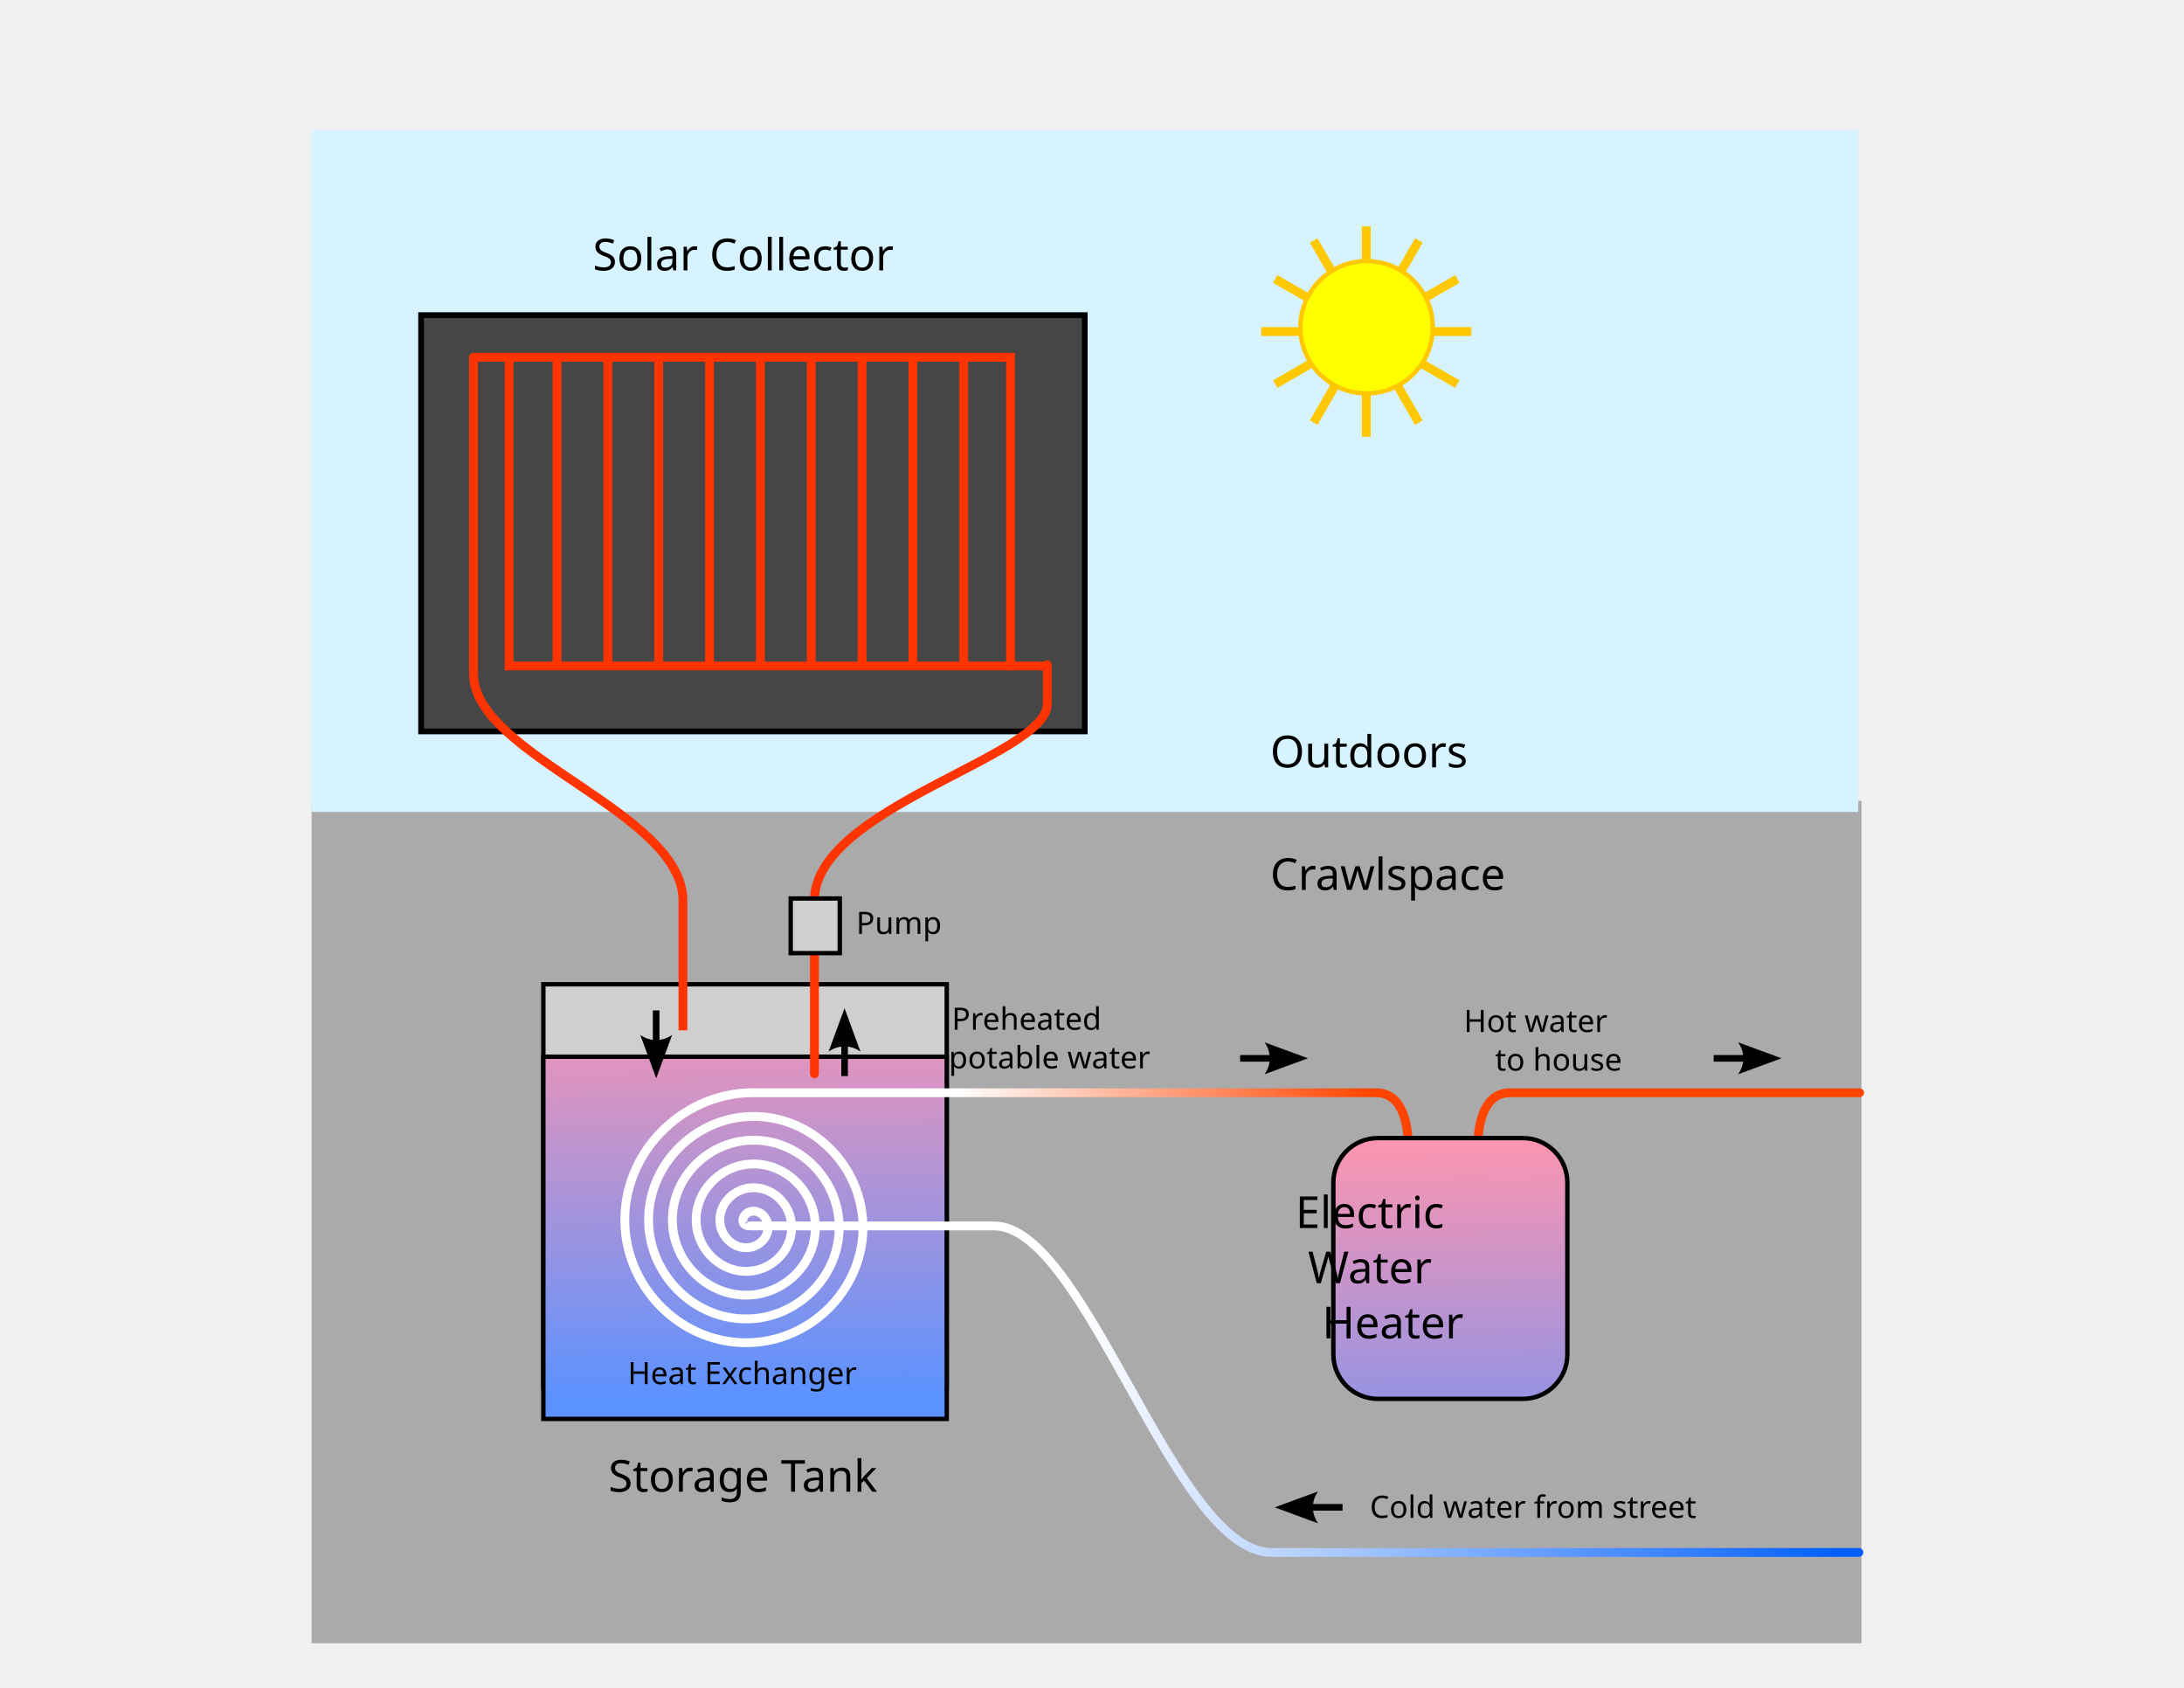
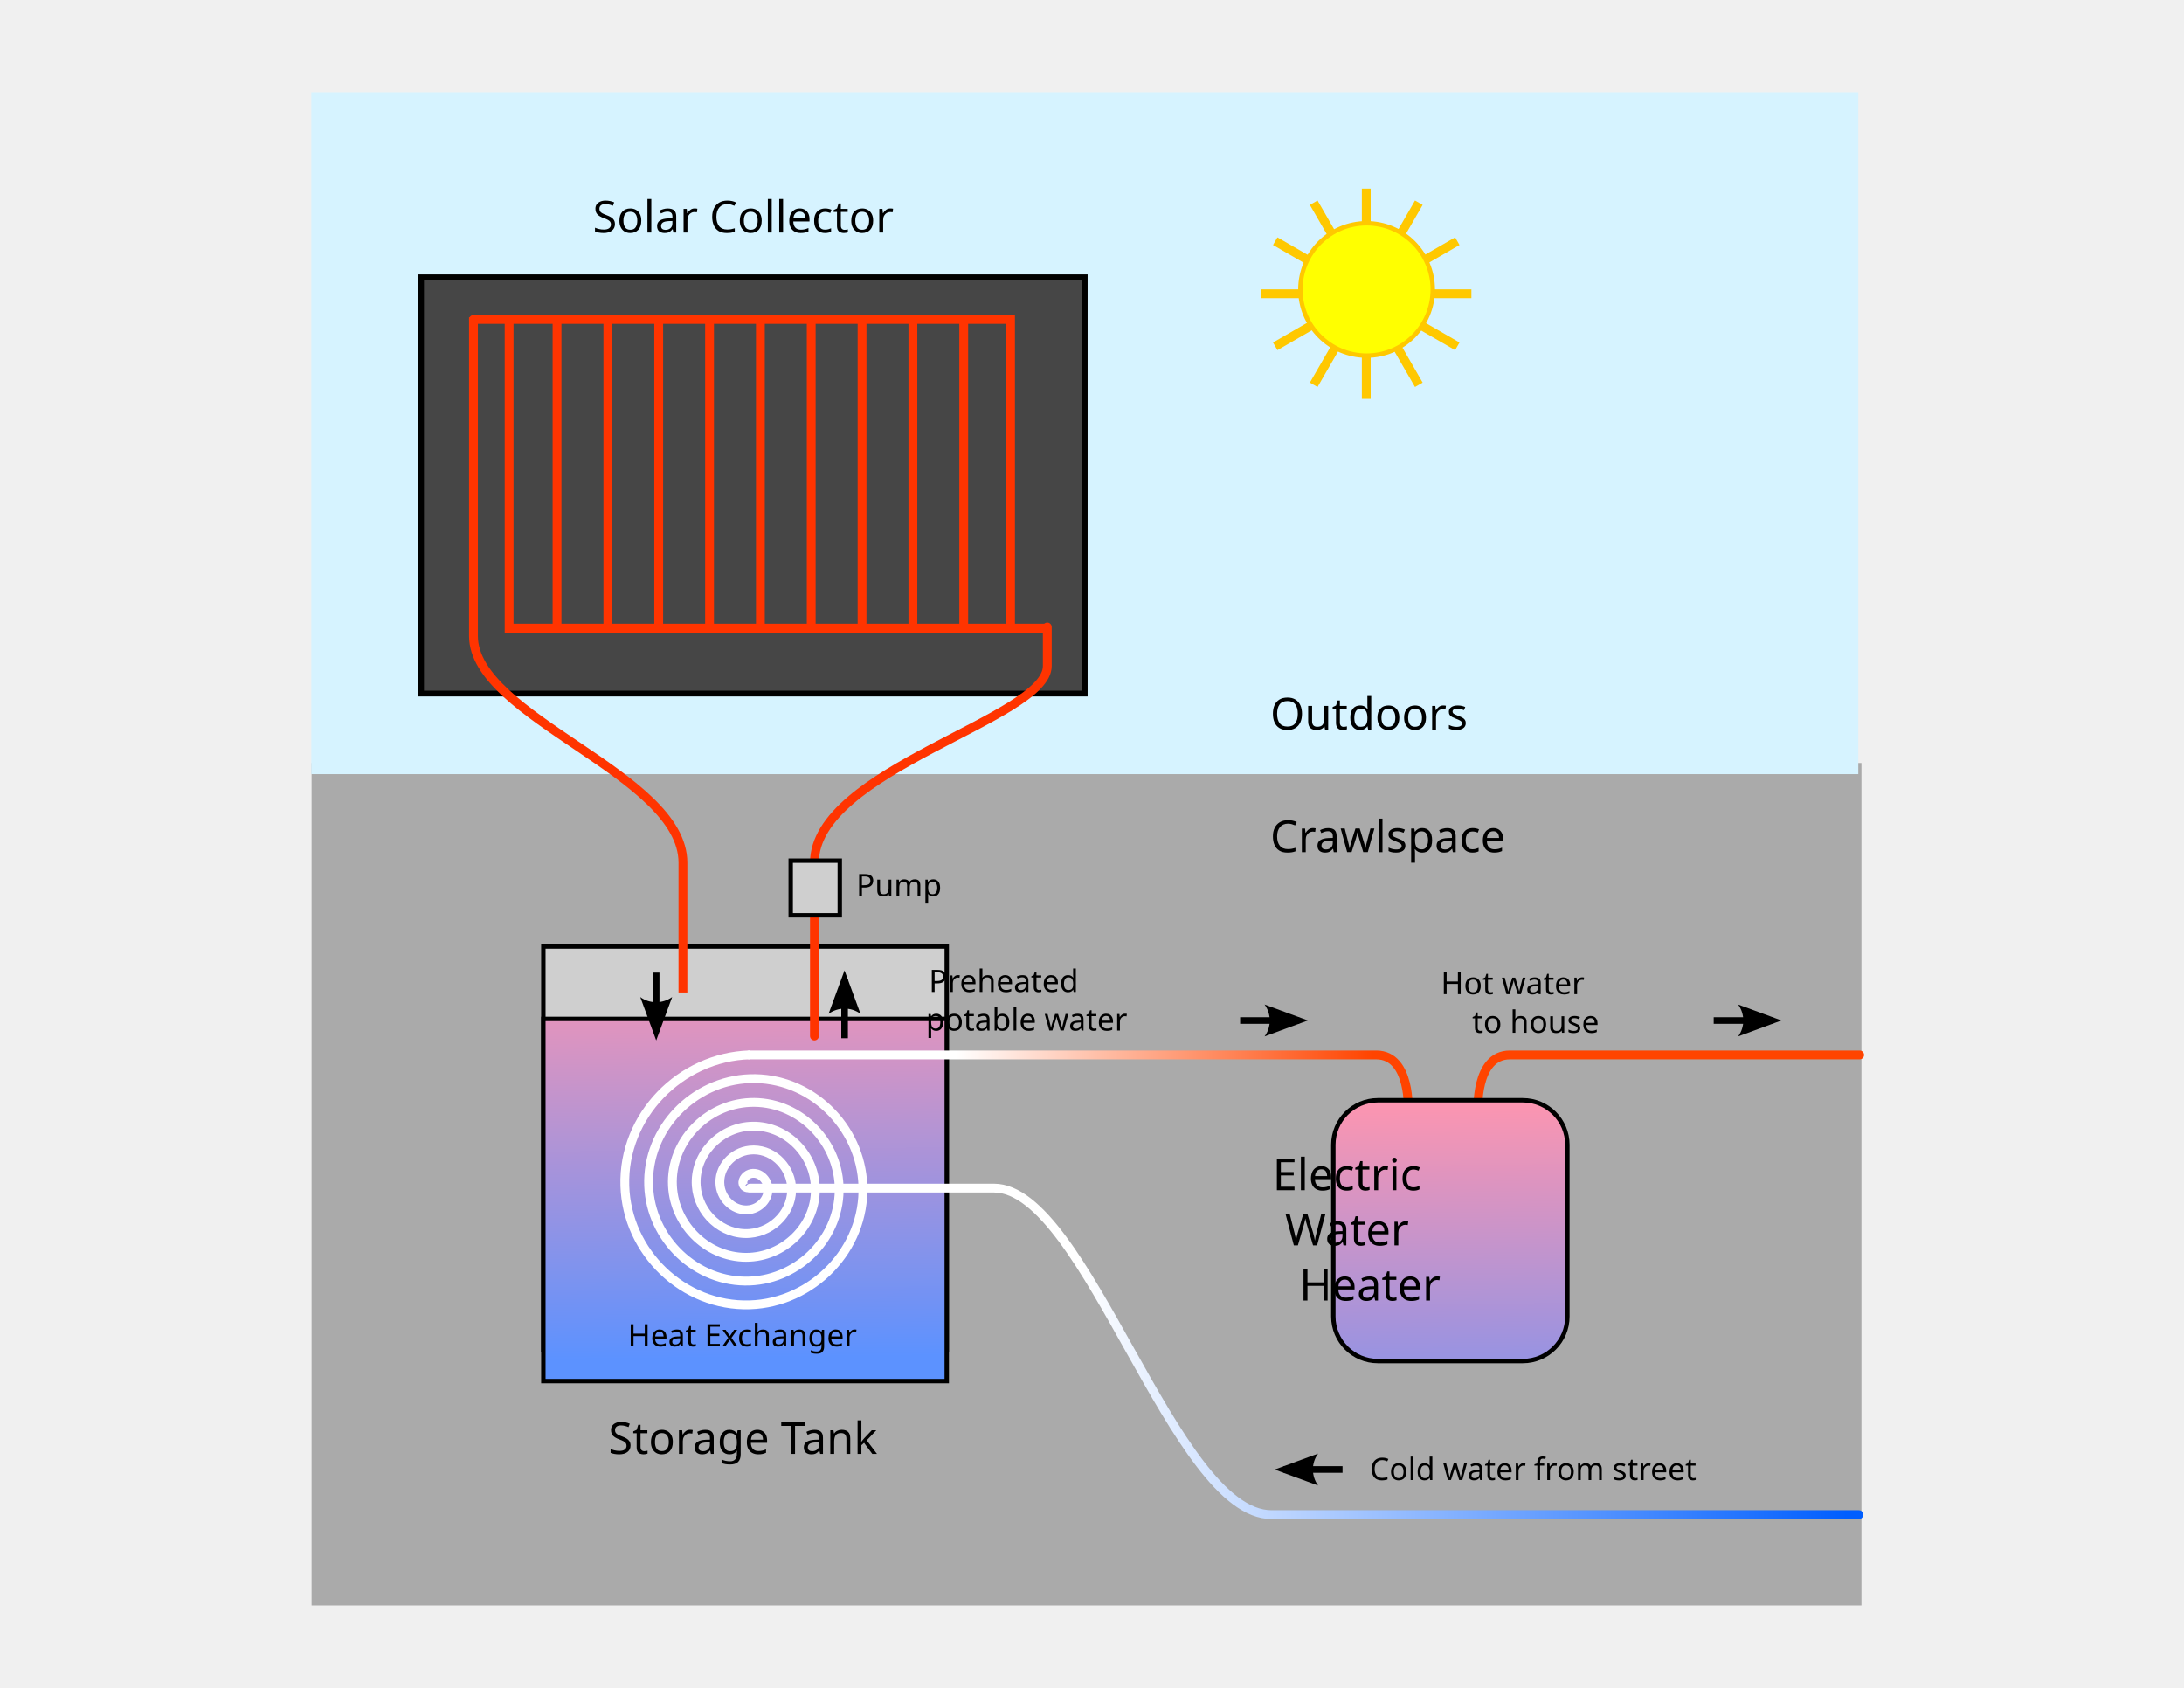
<svg xmlns="http://www.w3.org/2000/svg" xmlns:xlink="http://www.w3.org/1999/xlink" width="990" height="765" id="svg2" version="1.1">
  <defs id="defs4">
    <marker orient="auto" refY="0.0" refX="0.0" id="Arrow2Mend" style="overflow:visible;">
      <path id="path4212" style="font-size:12.0;fill-rule:evenodd;stroke-width:0.625;stroke-linejoin:round;" d="M 8.719,4.034 L -2.207,0.016 L 8.719,-4.002 C 6.973,-1.63 6.983,1.616 8.719,4.034 z " transform="scale(0.6) rotate(180) translate(0,0)" />
    </marker>
    <marker orient="auto" refY="0.0" refX="0.0" id="Arrow2Lend" style="overflow:visible;">
      <path id="path4206" style="font-size:12.0;fill-rule:evenodd;stroke-width:0.625;stroke-linejoin:round;" d="M 8.719,4.034 L -2.207,0.016 L 8.719,-4.002 C 6.973,-1.63 6.983,1.616 8.719,4.034 z " transform="scale(1.1) rotate(180) translate(1,0)" />
    </marker>
    <marker orient="auto" refY="0.0" refX="0.0" id="Arrow1Lend" style="overflow:visible;">
      <path id="path4188" d="M 0.0,0.0 L 5.0,-5.0 L -12.5,0.0 L 5.0,5.0 L 0.0,0.0 z " style="fill-rule:evenodd;stroke:#000000;stroke-width:1.0pt;marker-start:none;" transform="scale(0.8) rotate(180) translate(12.5,0)" />
    </marker>
    <linearGradient id="linearGradient4150">
      <stop style="stop-color:#ff4400;stop-opacity:1;" offset="0" id="stop4152" />
      <stop style="stop-color:#ffffff;stop-opacity:1;" offset="1" id="stop4154" />
    </linearGradient>
    <linearGradient id="linearGradient4142">
      <stop style="stop-color:#005eff;stop-opacity:1;" offset="0" id="stop4144" />
      <stop style="stop-color:#ffffff;stop-opacity:1;" offset="1" id="stop4146" />
    </linearGradient>
    <linearGradient id="linearGradient4100">
      <stop style="stop-color:#5c92ff;stop-opacity:1;" offset="0" id="stop4102" />
      <stop style="stop-color:#ff95af;stop-opacity:1;" offset="1" id="stop4104" />
    </linearGradient>
    <linearGradient id="linearGradient3889">
      <stop style="stop-color:#0000ff;stop-opacity:1;" offset="0" id="stop3891" />
      <stop style="stop-color:#ff0049;stop-opacity:1;" offset="1" id="stop3893" />
    </linearGradient>
    <linearGradient id="linearGradient3826">
      <stop style="stop-color:#4300ff;stop-opacity:1;" offset="0" id="stop3828" />
      <stop style="stop-opacity:0" offset="1" id="stop3830" />
    </linearGradient>
    <linearGradient xlink:href="#linearGradient3826" id="linearGradient3832" x1="237.911" y1="626.33" x2="239.891" y2="477.838" gradientUnits="userSpaceOnUse" />
    <linearGradient xlink:href="#linearGradient4100" id="linearGradient4106" x1="432.176" y1="922.896" x2="430.154" y2="733.997" gradientUnits="userSpaceOnUse" gradientTransform="translate(-91.92388,-3.030458)" />
    <linearGradient xlink:href="#linearGradient4100" id="linearGradient4113" gradientUnits="userSpaceOnUse" x1="432.176" y1="922.896" x2="430.154" y2="733.997" gradientTransform="translate(266.1752,66.67007)" />
    <linearGradient xlink:href="#linearGradient4142" id="linearGradient4148" x1="853.3" y1="925.998" x2="505.487" y2="925.998" gradientUnits="userSpaceOnUse" gradientTransform="translate(-16.16244,5.050762)" />
    <linearGradient xlink:href="#linearGradient4150" id="linearGradient4156" x1="638.561" y1="791.9" x2="449.495" y2="791.9" gradientUnits="userSpaceOnUse" gradientTransform="translate(-16.16244,5.050762)" />
+     <linearGradient xlink:href="#linearGradient4100" id="linearGradient5085" gradientUnits="userSpaceOnUse" gradientTransform="translate(-91.92388,-3.030458)" x1="432.176" y1="922.896" x2="430.154" y2="733.997" />
+     <linearGradient xlink:href="#linearGradient4150" id="linearGradient5087" gradientUnits="userSpaceOnUse" gradientTransform="translate(-16.16244,5.050762)" x1="638.561" y1="791.9" x2="449.495" y2="791.9" />
+     <linearGradient xlink:href="#linearGradient4142" id="linearGradient5089" gradientUnits="userSpaceOnUse" gradientTransform="translate(-16.16244,5.050762)" x1="853.3" y1="925.998" x2="505.487" y2="925.998" />
+     <linearGradient xlink:href="#linearGradient4100" id="linearGradient5091" gradientUnits="userSpaceOnUse" gradientTransform="translate(266.1752,66.67007)" x1="432.176" y1="922.896" x2="430.154" y2="733.997" />
  </defs>
  <g id="layer1" transform="translate(0,-287.3622)">
-     <rect y="650.321" x="141.239" height="381.838" width="702.543" id="rect4082" style="fill:#aaaaaa;fill-opacity:1;stroke:none" />
-     <rect style="fill:#d6f3ff;fill-opacity:1;stroke:none" id="rect4080" width="701.237" height="309.094" x="141.117" y="346.278" />
-     <rect y="430.184" x="190.886" height="188.68" width="300.823" id="rect4024" style="fill:#464646;fill-opacity:1;stroke:#000000;stroke-width:2.606;stroke-linecap:round;stroke-miterlimit:4;stroke-opacity:1;stroke-dasharray:none" />
-     <path style="fill:none;stroke:#ff3400;stroke-width:4;stroke-linecap:round;stroke-linejoin:miter;stroke-miterlimit:4;stroke-opacity:1;stroke-dasharray:none" d="m 214.62,449.301 243.447,0 0,139.906" id="path3779" />
-     <path id="path3781" d="m 474.23,589.207 -243.447,0 0,-139.906" style="fill:none;stroke:#ff3400;stroke-width:4;stroke-linecap:round;stroke-linejoin:miter;stroke-miterlimit:4;stroke-opacity:1;stroke-dasharray:none" />
-     <path style="fill:none;stroke:#ff3400;stroke-width:4;stroke-linecap:butt;stroke-linejoin:miter;stroke-miterlimit:4;stroke-opacity:1;stroke-dasharray:none" d="m 252.501,449.806 0,138.896" id="path3783" />
-     <path id="path3785" d="m 275.545,449.806 0,138.896" style="fill:none;stroke:#ff3400;stroke-width:4;stroke-linecap:butt;stroke-linejoin:miter;stroke-miterlimit:4;stroke-opacity:1;stroke-dasharray:none" />
-     <path style="fill:none;stroke:#ff3400;stroke-width:4;stroke-linecap:butt;stroke-linejoin:miter;stroke-miterlimit:4;stroke-opacity:1;stroke-dasharray:none" d="m 298.589,449.806 0,138.896" id="path3787" />
-     <path style="fill:none;stroke:#ff3400;stroke-width:4;stroke-linecap:butt;stroke-linejoin:miter;stroke-miterlimit:4;stroke-opacity:1;stroke-dasharray:none" d="m 367.722,449.806 0,138.896" id="path3801" />
-     <path id="path3803" d="m 390.766,449.806 0,138.896" style="fill:none;stroke:#ff3400;stroke-width:4;stroke-linecap:butt;stroke-linejoin:miter;stroke-miterlimit:4;stroke-opacity:1;stroke-dasharray:none" />
-     <path style="fill:none;stroke:#ff3400;stroke-width:4;stroke-linecap:butt;stroke-linejoin:miter;stroke-miterlimit:4;stroke-opacity:1;stroke-dasharray:none" d="m 413.81,449.806 0,138.896" id="path3805" />
-     <path id="path3807" d="m 436.854,449.806 0,138.896" style="fill:none;stroke:#ff3400;stroke-width:4;stroke-linecap:butt;stroke-linejoin:miter;stroke-miterlimit:4;stroke-opacity:1;stroke-dasharray:none" />
-     <path id="path3809" d="m 321.633,449.806 0,138.896" style="fill:none;stroke:#ff3400;stroke-width:4;stroke-linecap:butt;stroke-linejoin:miter;stroke-miterlimit:4;stroke-opacity:1;stroke-dasharray:none" />
-     <path style="fill:none;stroke:#ff3400;stroke-width:4;stroke-linecap:butt;stroke-linejoin:miter;stroke-miterlimit:4;stroke-opacity:1;stroke-dasharray:none" d="m 344.678,449.806 0,138.896" id="path3811" />
-     <rect style="fill:#cfcfcf;fill-opacity:1;stroke:#000000;stroke-width:2;stroke-linecap:round;stroke-miterlimit:4;stroke-opacity:1;stroke-dasharray:none" id="rect4022" width="182.857" height="182.857" x="246.297" y="733.483" />
-     <rect y="766.313" x="246.297" height="164.169" width="182.857" id="rect5008" style="fill:url(#linearGradient4106);fill-opacity:1;stroke:#000000;stroke-width:2;stroke-linecap:round;stroke-miterlimit:4;stroke-opacity:1;stroke-dasharray:none" />
-     <path style="fill:none;stroke:#ffffff;stroke-width:3.227;stroke-linecap:butt;stroke-linejoin:miter;stroke-miterlimit:4;stroke-opacity:1;stroke-dasharray:none" id="path3934" d="m 635.714,274.286 c 10e-6,-1.309 1.765,-0.646 2.176,0 1.114,1.751 -0.49,3.816 -2.176,4.353 -3.016,0.96 -5.919,-1.477 -6.529,-4.353 -0.896,-4.221 2.467,-8.059 6.529,-8.705 5.413,-0.862 10.213,3.459 10.881,8.705 0.841,6.602 -4.45,12.375 -10.881,13.058 -7.79,0.826 -14.541,-5.441 -15.234,-13.058 -0.816,-8.976 6.432,-16.71 15.234,-17.41 10.162,-0.809 18.88,7.423 19.587,17.41 0.803,11.349 -8.414,21.052 -19.587,21.763 -12.534,0.798 -23.224,-9.404 -23.939,-21.763 -0.794,-13.72 10.395,-25.397 23.939,-26.115 14.906,-0.791 27.57,11.386 28.292,26.116 0.788,16.092 -12.377,29.744 -28.292,30.468 -17.277,0.786 -31.919,-13.368 -32.644,-30.468 -0.784,-18.463 14.359,-34.093 32.644,-34.821 19.649,-0.782 36.268,15.349 36.997,34.821 0.78,20.834 -16.34,38.443 -36.997,39.173 -22.02,0.779 -40.618,-17.331 -41.349,-39.173 -0.777,-23.205 18.322,-42.793 41.35,-43.526 24.391,-0.776 44.968,19.313 45.702,43.526 0.775,25.576 -20.303,47.143 -45.702,47.878" transform="matrix(-1.239548,0,0,-1.239548,1127.892,1181.951)" />
-     <path style="fill:none;stroke:url(#linearGradient4156);stroke-width:4;stroke-linecap:round;stroke-linejoin:miter;stroke-miterlimit:4;stroke-opacity:1;stroke-dasharray:none" d="m 339.662,782.643 c 0,0 268.254,0 284.193,0 15.939,0 14.482,25.759 14.482,25.759" id="path3936" />
-     <path id="path3938" d="m 340.032,843 c 0,0 68.633,0 110.508,0 41.874,0 81.535,147.987 125.838,147.987 44.303,0 266.249,0 266.249,0" style="fill:none;stroke:url(#linearGradient4148);stroke-width:4;stroke-linecap:round;stroke-linejoin:miter;stroke-miterlimit:4;stroke-opacity:1;stroke-dasharray:none" />
-     <path id="path4018" d="m 214.62,450.311 c 0,0 0,105.393 0,142.432 0,37.039 94.954,62.545 94.954,102.783 0,24.075 0,56.821 0,56.821" style="fill:none;stroke:#ff3400;stroke-width:4;stroke-linecap:square;stroke-linejoin:miter;stroke-miterlimit:4;stroke-opacity:1;stroke-dasharray:none" />
-     <path style="fill:none;stroke:#ff3400;stroke-width:4;stroke-linecap:round;stroke-linejoin:miter;stroke-miterlimit:4;stroke-opacity:1;stroke-dasharray:none" d="m 474.735,589.712 c 0,0 0,-7.239 0,16.668 0,23.907 -105.561,46.888 -105.561,89.146 0,24.075 0,78.539 0,78.539" id="path4020" />
-     <g id="g4115" transform="translate(459.2133,46.93981)">
-       <path id="path4028" d="m 160.109,343.043 0,95.313" style="fill:none;stroke:#ffc800;stroke-width:4;stroke-linecap:butt;stroke-linejoin:miter;stroke-miterlimit:4;stroke-opacity:1;stroke-dasharray:none" />
-       <path style="fill:none;stroke:#ffc800;stroke-width:4;stroke-linecap:butt;stroke-linejoin:miter;stroke-miterlimit:4;stroke-opacity:1;stroke-dasharray:none" d="M 183.938,349.428 136.281,431.972" id="path4030" />
-       <path id="path4032" d="m 207.766,390.7 -95.313,-1e-5" style="fill:none;stroke:#ffc800;stroke-width:4;stroke-linecap:butt;stroke-linejoin:miter;stroke-miterlimit:4;stroke-opacity:1;stroke-dasharray:none" />
-       <path id="path4034" d="M 201.381,366.872 118.837,414.528" style="fill:none;stroke:#ffc800;stroke-width:4;stroke-linecap:butt;stroke-linejoin:miter;stroke-miterlimit:4;stroke-opacity:1;stroke-dasharray:none" />
-       <path id="path4042" d="M 183.937,431.972 136.281,349.428" style="fill:none;stroke:#ffc800;stroke-width:4;stroke-linecap:butt;stroke-linejoin:miter;stroke-miterlimit:4;stroke-opacity:1;stroke-dasharray:none" />
-       <path style="fill:none;stroke:#ffc800;stroke-width:4;stroke-linecap:butt;stroke-linejoin:miter;stroke-miterlimit:4;stroke-opacity:1;stroke-dasharray:none" d="M 201.381,414.528 118.837,366.872" id="path4040" />
-       <path transform="translate(95.96449,340.9003)" d="m 94.286,47.857 c 0,16.569 -13.431,30 -30,30 -16.569,0 -30,-13.431 -30,-30 0,-16.569 13.431,-30 30,-30 16.569,0 30,13.431 30,30 z" id="path4026" style="fill:#ffff00;fill-opacity:1;stroke:#ffc800;stroke-width:2;stroke-linecap:round;stroke-miterlimit:4;stroke-opacity:1;stroke-dasharray:none" />
+     <g id="g5022" transform="translate(0,-17.14286)">
+       <rect style="fill:#aaaaaa;fill-opacity:1;stroke:none" id="rect4082" width="702.543" height="381.838" x="141.239" y="650.321" />
+       <rect y="346.278" x="141.117" height="309.094" width="701.237" id="rect4080" style="fill:#d6f3ff;fill-opacity:1;stroke:none" />
+       <rect style="fill:#464646;fill-opacity:1;stroke:#000000;stroke-width:2.606;stroke-linecap:round;stroke-miterlimit:4;stroke-opacity:1;stroke-dasharray:none" id="rect4024" width="300.823" height="188.68" x="190.886" y="430.184" />
+       <path id="path3779" d="m 214.62,449.301 243.447,0 0,139.906" style="fill:none;stroke:#ff3400;stroke-width:4;stroke-linecap:round;stroke-linejoin:miter;stroke-miterlimit:4;stroke-opacity:1;stroke-dasharray:none" />
+       <path style="fill:none;stroke:#ff3400;stroke-width:4;stroke-linecap:round;stroke-linejoin:miter;stroke-miterlimit:4;stroke-opacity:1;stroke-dasharray:none" d="m 474.23,589.207 -243.447,0 0,-139.906" id="path3781" />
+       <path id="path3783" d="m 252.501,449.806 0,138.896" style="fill:none;stroke:#ff3400;stroke-width:4;stroke-linecap:butt;stroke-linejoin:miter;stroke-miterlimit:4;stroke-opacity:1;stroke-dasharray:none" />
+       <path style="fill:none;stroke:#ff3400;stroke-width:4;stroke-linecap:butt;stroke-linejoin:miter;stroke-miterlimit:4;stroke-opacity:1;stroke-dasharray:none" d="m 275.545,449.806 0,138.896" id="path3785" />
+       <path id="path3787" d="m 298.589,449.806 0,138.896" style="fill:none;stroke:#ff3400;stroke-width:4;stroke-linecap:butt;stroke-linejoin:miter;stroke-miterlimit:4;stroke-opacity:1;stroke-dasharray:none" />
+       <path id="path3801" d="m 367.722,449.806 0,138.896" style="fill:none;stroke:#ff3400;stroke-width:4;stroke-linecap:butt;stroke-linejoin:miter;stroke-miterlimit:4;stroke-opacity:1;stroke-dasharray:none" />
+       <path style="fill:none;stroke:#ff3400;stroke-width:4;stroke-linecap:butt;stroke-linejoin:miter;stroke-miterlimit:4;stroke-opacity:1;stroke-dasharray:none" d="m 390.766,449.806 0,138.896" id="path3803" />
+       <path id="path3805" d="m 413.81,449.806 0,138.896" style="fill:none;stroke:#ff3400;stroke-width:4;stroke-linecap:butt;stroke-linejoin:miter;stroke-miterlimit:4;stroke-opacity:1;stroke-dasharray:none" />
+       <path style="fill:none;stroke:#ff3400;stroke-width:4;stroke-linecap:butt;stroke-linejoin:miter;stroke-miterlimit:4;stroke-opacity:1;stroke-dasharray:none" d="m 436.854,449.806 0,138.896" id="path3807" />
+       <path style="fill:none;stroke:#ff3400;stroke-width:4;stroke-linecap:butt;stroke-linejoin:miter;stroke-miterlimit:4;stroke-opacity:1;stroke-dasharray:none" d="m 321.633,449.806 0,138.896" id="path3809" />
+       <path id="path3811" d="m 344.678,449.806 0,138.896" style="fill:none;stroke:#ff3400;stroke-width:4;stroke-linecap:butt;stroke-linejoin:miter;stroke-miterlimit:4;stroke-opacity:1;stroke-dasharray:none" />
+       <rect y="733.483" x="246.297" height="182.857" width="182.857" id="rect4022" style="fill:#cfcfcf;fill-opacity:1;stroke:#000000;stroke-width:2;stroke-linecap:round;stroke-miterlimit:4;stroke-opacity:1;stroke-dasharray:none" />
+       <rect style="fill:url(#linearGradient5085);fill-opacity:1;stroke:#000000;stroke-width:2;stroke-linecap:round;stroke-miterlimit:4;stroke-opacity:1;stroke-dasharray:none" id="rect5008" width="182.857" height="164.169" x="246.297" y="766.313" />
+       <path transform="matrix(-1.239548,0,0,-1.239548,1127.892,1181.951)" d="m 635.714,274.286 c 10e-6,-1.309 1.765,-0.646 2.176,0 1.114,1.751 -0.49,3.816 -2.176,4.353 -3.016,0.96 -5.919,-1.477 -6.529,-4.353 -0.896,-4.221 2.467,-8.059 6.529,-8.705 5.413,-0.862 10.213,3.459 10.881,8.705 0.841,6.602 -4.45,12.375 -10.881,13.058 -7.79,0.826 -14.541,-5.441 -15.234,-13.058 -0.816,-8.976 6.432,-16.71 15.234,-17.41 10.162,-0.809 18.88,7.423 19.587,17.41 0.803,11.349 -8.414,21.052 -19.587,21.763 -12.534,0.798 -23.224,-9.404 -23.939,-21.763 -0.794,-13.72 10.395,-25.397 23.939,-26.115 14.906,-0.791 27.57,11.386 28.292,26.116 0.788,16.092 -12.377,29.744 -28.292,30.468 -17.277,0.786 -31.919,-13.368 -32.644,-30.468 -0.784,-18.463 14.359,-34.093 32.644,-34.821 19.649,-0.782 36.268,15.349 36.997,34.821 0.78,20.834 -16.34,38.443 -36.997,39.173 -22.02,0.779 -40.618,-17.331 -41.349,-39.173 -0.777,-23.205 18.322,-42.793 41.35,-43.526 24.391,-0.776 44.968,19.313 45.702,43.526 0.775,25.576 -20.303,47.143 -45.702,47.878" id="path3934" style="fill:none;stroke:#ffffff;stroke-width:3.227;stroke-linecap:butt;stroke-linejoin:miter;stroke-miterlimit:4;stroke-opacity:1;stroke-dasharray:none" />
+       <path id="path3936" d="m 339.662,782.643 c 0,0 268.254,0 284.193,0 15.939,0 14.482,25.759 14.482,25.759" style="fill:none;stroke:url(#linearGradient5087);stroke-width:4;stroke-linecap:round;stroke-linejoin:miter;stroke-miterlimit:4;stroke-opacity:1;stroke-dasharray:none" />
+       <path style="fill:none;stroke:url(#linearGradient5089);stroke-width:4;stroke-linecap:round;stroke-linejoin:miter;stroke-miterlimit:4;stroke-opacity:1;stroke-dasharray:none" d="m 340.032,843 c 0,0 68.633,0 110.508,0 41.874,0 81.535,147.987 125.838,147.987 44.303,0 266.249,0 266.249,0" id="path3938" />
+       <path style="fill:none;stroke:#ff3400;stroke-width:4;stroke-linecap:square;stroke-linejoin:miter;stroke-miterlimit:4;stroke-opacity:1;stroke-dasharray:none" d="m 214.62,450.311 c 0,0 0,105.393 0,142.432 0,37.039 94.954,62.545 94.954,102.783 0,24.075 0,56.821 0,56.821" id="path4018" />
+       <path id="path4020" d="m 474.735,589.712 c 0,0 0,-7.239 0,16.668 0,23.907 -105.561,46.888 -105.561,89.146 0,24.075 0,78.539 0,78.539" style="fill:none;stroke:#ff3400;stroke-width:4;stroke-linecap:round;stroke-linejoin:miter;stroke-miterlimit:4;stroke-opacity:1;stroke-dasharray:none" />
+       <g transform="translate(459.2133,46.93981)" id="g4115">
+         <path style="fill:none;stroke:#ffc800;stroke-width:4;stroke-linecap:butt;stroke-linejoin:miter;stroke-miterlimit:4;stroke-opacity:1;stroke-dasharray:none" d="m 160.109,343.043 0,95.313" id="path4028" />
+         <path id="path4030" d="M 183.938,349.428 136.281,431.972" style="fill:none;stroke:#ffc800;stroke-width:4;stroke-linecap:butt;stroke-linejoin:miter;stroke-miterlimit:4;stroke-opacity:1;stroke-dasharray:none" />
+         <path style="fill:none;stroke:#ffc800;stroke-width:4;stroke-linecap:butt;stroke-linejoin:miter;stroke-miterlimit:4;stroke-opacity:1;stroke-dasharray:none" d="m 207.766,390.7 -95.313,-1e-5" id="path4032" />
+         <path style="fill:none;stroke:#ffc800;stroke-width:4;stroke-linecap:butt;stroke-linejoin:miter;stroke-miterlimit:4;stroke-opacity:1;stroke-dasharray:none" d="M 201.381,366.872 118.837,414.528" id="path4034" />
+         <path style="fill:none;stroke:#ffc800;stroke-width:4;stroke-linecap:butt;stroke-linejoin:miter;stroke-miterlimit:4;stroke-opacity:1;stroke-dasharray:none" d="M 183.937,431.972 136.281,349.428" id="path4042" />
+         <path id="path4040" d="M 201.381,414.528 118.837,366.872" style="fill:none;stroke:#ffc800;stroke-width:4;stroke-linecap:butt;stroke-linejoin:miter;stroke-miterlimit:4;stroke-opacity:1;stroke-dasharray:none" />
+         <path style="fill:#ffff00;fill-opacity:1;stroke:#ffc800;stroke-width:2;stroke-linecap:round;stroke-miterlimit:4;stroke-opacity:1;stroke-dasharray:none" id="path4026" d="m 94.286,47.857 c 0,16.569 -13.431,30 -30,30 -16.569,0 -30,-13.431 -30,-30 0,-16.569 13.431,-30 30,-30 16.569,0 30,13.431 30,30 z" transform="translate(95.96449,340.9003)" />
+       </g>
+       <text id="text4084" y="409.905" x="268.701" style="font-size:40px;font-style:normal;font-weight:normal;line-height:125%;letter-spacing:0px;word-spacing:0px;fill:#000000;fill-opacity:1;stroke:none;font-family:Sans" xml:space="preserve">
+         <tspan style="font-size:20px" y="409.905" x="268.701" id="tspan4086">Solar Collector</tspan>
+       </text>
+       <text xml:space="preserve" style="font-size:40px;font-style:normal;font-weight:normal;line-height:125%;letter-spacing:0px;word-spacing:0px;fill:#000000;fill-opacity:1;stroke:none;font-family:Sans" x="275.772" y="963.469" id="text4088">
+         <tspan id="tspan4090" x="275.772" y="963.469" style="font-size:20px">Storage Tank</tspan>
+       </text>
+       <path style="fill:none;stroke:#ff4400;stroke-width:4;stroke-linecap:round;stroke-linejoin:miter;stroke-miterlimit:4;stroke-opacity:1;stroke-dasharray:none" d="m 842.978,782.643 c 0,0 -142.621,0 -158.56,0 -15.939,0 -14.482,25.759 -14.482,25.759" id="path4132" />
+       <rect ry="20.203" rx="20.203" style="fill:url(#linearGradient5091);fill-opacity:1;stroke:#000000;stroke-width:2;stroke-linecap:round;stroke-miterlimit:4;stroke-opacity:1;stroke-dasharray:none" id="rect4111" width="106.086" height="118.207" x="604.396" y="803.183" />
+       <text id="text4124" y="843.959" x="657.371" style="font-size:40px;font-style:normal;font-weight:normal;line-height:125%;letter-spacing:0px;word-spacing:0px;fill:#000000;fill-opacity:1;stroke:none;font-family:Sans" xml:space="preserve">
+         <tspan style="font-size:20px;text-align:center;text-anchor:middle" y="843.959" x="657.371" id="tspan4126">Electric</tspan>
+         <tspan id="tspan4128" style="font-size:20px;text-align:center;text-anchor:middle" y="868.959" x="657.371">Water</tspan>
+         <tspan id="tspan4130" style="font-size:20px;text-align:center;text-anchor:middle" y="893.959" x="657.371">Heater</tspan>
+       </text>
+       <text id="text4158" y="755.113" x="732.49" style="font-size:40px;font-style:normal;font-weight:normal;line-height:125%;letter-spacing:0px;word-spacing:0px;fill:#000000;fill-opacity:1;stroke:none;font-family:Sans" xml:space="preserve">
+         <tspan style="font-size:14px;text-align:center;text-anchor:middle" y="755.113" x="732.49" id="tspan4160">Hot water</tspan>
+         <tspan id="tspan5020" style="font-size:14px;text-align:center;text-anchor:middle" y="772.613" x="732.49">to house</tspan>
+       </text>
+       <text xml:space="preserve" style="font-size:40px;font-style:normal;font-weight:normal;line-height:125%;letter-spacing:0px;word-spacing:0px;fill:#000000;fill-opacity:1;stroke:none;font-family:Sans" x="501.749" y="754.103" id="text4162">
+         <tspan id="tspan4164" x="501.749" y="754.103" style="font-size:14px;text-align:center;text-anchor:middle">Preheated</tspan>
+         <tspan id="tspan5018" x="501.749" y="771.603" style="font-size:14px;text-align:center;text-anchor:middle">potable water</tspan>
+       </text>
+       <text xml:space="preserve" style="font-size:40px;font-style:normal;font-weight:normal;line-height:125%;letter-spacing:0px;word-spacing:0px;fill:#000000;fill-opacity:1;stroke:none;font-family:Sans" x="620.928" y="975.326" id="text4166">
+         <tspan id="tspan4168" x="620.928" y="975.326" style="font-size:14px">Cold water from street</tspan>
+       </text>
+       <text id="text4170" y="914.717" x="284.547" style="font-size:40px;font-style:normal;font-weight:normal;line-height:125%;letter-spacing:0px;word-spacing:0px;fill:#000000;fill-opacity:1;stroke:none;font-family:Sans" xml:space="preserve">
+         <tspan style="font-size:14px" y="914.717" x="284.547" id="tspan4172">Heat Exchanger</tspan>
+       </text>
+       <rect style="fill:#cfcfcf;fill-opacity:1;stroke:#000000;stroke-width:2;stroke-linecap:round;stroke-miterlimit:4;stroke-opacity:1;stroke-dasharray:none" id="rect4174" width="22.243" height="24.768" x="358.424" y="694.592" />
+       <text xml:space="preserve" style="font-size:40px;font-style:normal;font-weight:normal;line-height:125%;letter-spacing:0px;word-spacing:0px;fill:#000000;fill-opacity:1;stroke:none;font-family:Sans" x="388.087" y="710.666" id="text4176">
+         <tspan id="tspan4178" x="388.087" y="710.666" style="font-size:14px">Pump</tspan>
+       </text>
+       <path id="path4180" d="m 382.848,775.075 0,-26.769" style="fill:none;stroke:#000000;stroke-width:3;stroke-linecap:butt;stroke-linejoin:miter;stroke-miterlimit:4;stroke-opacity:1;stroke-dasharray:none;marker-end:url(#Arrow2Mend)" />
+       <path style="fill:none;stroke:#000000;stroke-width:3;stroke-linecap:butt;stroke-linejoin:miter;stroke-miterlimit:4;stroke-opacity:1;stroke-dasharray:none;marker-end:url(#Arrow2Mend)" d="m 297.432,745.328 0,26.769" id="path5000" />
+       <path style="fill:none;stroke:#000000;stroke-width:3;stroke-linecap:butt;stroke-linejoin:miter;stroke-miterlimit:4;stroke-opacity:1;stroke-dasharray:none;marker-end:url(#Arrow2Mend)" d="m 562.147,767.049 26.769,0" id="path5002" />
+       <path id="path5004" d="m 776.805,767.049 26.769,0" style="fill:none;stroke:#000000;stroke-width:3;stroke-linecap:butt;stroke-linejoin:miter;stroke-miterlimit:4;stroke-opacity:1;stroke-dasharray:none;marker-end:url(#Arrow2Mend)" />
+       <path style="fill:none;stroke:#000000;stroke-width:3;stroke-linecap:butt;stroke-linejoin:miter;stroke-miterlimit:4;stroke-opacity:1;stroke-dasharray:none;marker-end:url(#Arrow2Mend)" d="m 608.562,970.537 -26.769,0" id="path5006" />
+       <text id="text5010" y="690.728" x="575.787" style="font-size:40px;font-style:normal;font-weight:normal;line-height:125%;letter-spacing:0px;word-spacing:0px;fill:#000000;fill-opacity:1;stroke:none;font-family:Sans" xml:space="preserve">
+         <tspan style="font-size:20px" y="690.728" x="575.787" id="tspan5012">Crawlspace</tspan>
+       </text>
+       <text xml:space="preserve" style="font-size:40px;font-style:normal;font-weight:normal;line-height:125%;letter-spacing:0px;word-spacing:0px;fill:#000000;fill-opacity:1;stroke:none;font-family:Sans" x="575.787" y="635.169" id="text5014">
+         <tspan id="tspan5016" x="575.787" y="635.169" style="font-size:20px">Outdoors</tspan>
+       </text>
    </g>
-     <text xml:space="preserve" style="font-size:40px;font-style:normal;font-weight:normal;line-height:125%;letter-spacing:0px;word-spacing:0px;fill:#000000;fill-opacity:1;stroke:none;font-family:Sans" x="268.701" y="409.905" id="text4084">
-       <tspan id="tspan4086" x="268.701" y="409.905" style="font-size:20px">Solar Collector</tspan>
-     </text>
-     <text id="text4088" y="963.469" x="275.772" style="font-size:40px;font-style:normal;font-weight:normal;line-height:125%;letter-spacing:0px;word-spacing:0px;fill:#000000;fill-opacity:1;stroke:none;font-family:Sans" xml:space="preserve">
-       <tspan style="font-size:20px" y="963.469" x="275.772" id="tspan4090">Storage Tank</tspan>
-     </text>
-     <path id="path4132" d="m 842.978,782.643 c 0,0 -142.621,0 -158.56,0 -15.939,0 -14.482,25.759 -14.482,25.759" style="fill:none;stroke:#ff4400;stroke-width:4;stroke-linecap:round;stroke-linejoin:miter;stroke-miterlimit:4;stroke-opacity:1;stroke-dasharray:none" />
-     <rect y="803.183" x="604.396" height="118.207" width="106.086" id="rect4111" style="fill:url(#linearGradient4113);fill-opacity:1;stroke:#000000;stroke-width:2;stroke-linecap:round;stroke-miterlimit:4;stroke-opacity:1;stroke-dasharray:none" rx="20.203" ry="20.203" />
-     <text xml:space="preserve" style="font-size:40px;font-style:normal;font-weight:normal;line-height:125%;letter-spacing:0px;word-spacing:0px;fill:#000000;fill-opacity:1;stroke:none;font-family:Sans" x="657.371" y="843.959" id="text4124">
-       <tspan id="tspan4126" x="657.371" y="843.959" style="font-size:20px;text-align:center;text-anchor:middle">Electric</tspan>
-       <tspan x="657.371" y="868.959" style="font-size:20px;text-align:center;text-anchor:middle" id="tspan4128">Water</tspan>
-       <tspan x="657.371" y="893.959" style="font-size:20px;text-align:center;text-anchor:middle" id="tspan4130">Heater</tspan>
-     </text>
-     <text xml:space="preserve" style="font-size:40px;font-style:normal;font-weight:normal;line-height:125%;letter-spacing:0px;word-spacing:0px;fill:#000000;fill-opacity:1;stroke:none;font-family:Sans" x="732.49" y="755.113" id="text4158">
-       <tspan id="tspan4160" x="732.49" y="755.113" style="font-size:14px;text-align:center;text-anchor:middle">Hot water</tspan>
-       <tspan x="732.49" y="772.613" style="font-size:14px;text-align:center;text-anchor:middle" id="tspan5020">to house</tspan>
-     </text>
-     <text id="text4162" y="754.103" x="501.749" style="font-size:40px;font-style:normal;font-weight:normal;line-height:125%;letter-spacing:0px;word-spacing:0px;fill:#000000;fill-opacity:1;stroke:none;font-family:Sans" xml:space="preserve">
-       <tspan style="font-size:14px;text-align:center;text-anchor:middle" y="754.103" x="501.749" id="tspan4164">Preheated</tspan>
-       <tspan style="font-size:14px;text-align:center;text-anchor:middle" y="771.603" x="501.749" id="tspan5018">potable water</tspan>
-     </text>
-     <text id="text4166" y="975.326" x="620.928" style="font-size:40px;font-style:normal;font-weight:normal;line-height:125%;letter-spacing:0px;word-spacing:0px;fill:#000000;fill-opacity:1;stroke:none;font-family:Sans" xml:space="preserve">
-       <tspan style="font-size:14px" y="975.326" x="620.928" id="tspan4168">Cold water from street</tspan>
-     </text>
-     <text xml:space="preserve" style="font-size:40px;font-style:normal;font-weight:normal;line-height:125%;letter-spacing:0px;word-spacing:0px;fill:#000000;fill-opacity:1;stroke:none;font-family:Sans" x="284.547" y="914.717" id="text4170">
-       <tspan id="tspan4172" x="284.547" y="914.717" style="font-size:14px">Heat Exchanger</tspan>
-     </text>
-     <rect y="694.592" x="358.424" height="24.768" width="22.243" id="rect4174" style="fill:#cfcfcf;fill-opacity:1;stroke:#000000;stroke-width:2;stroke-linecap:round;stroke-miterlimit:4;stroke-opacity:1;stroke-dasharray:none" />
-     <text id="text4176" y="710.666" x="388.087" style="font-size:40px;font-style:normal;font-weight:normal;line-height:125%;letter-spacing:0px;word-spacing:0px;fill:#000000;fill-opacity:1;stroke:none;font-family:Sans" xml:space="preserve">
-       <tspan style="font-size:14px" y="710.666" x="388.087" id="tspan4178">Pump</tspan>
-     </text>
-     <path style="fill:none;stroke:#000000;stroke-width:3;stroke-linecap:butt;stroke-linejoin:miter;stroke-miterlimit:4;stroke-opacity:1;stroke-dasharray:none;marker-end:url(#Arrow2Mend)" d="m 382.848,775.075 0,-26.769" id="path4180" />
-     <path id="path5000" d="m 297.432,745.328 0,26.769" style="fill:none;stroke:#000000;stroke-width:3;stroke-linecap:butt;stroke-linejoin:miter;stroke-miterlimit:4;stroke-opacity:1;stroke-dasharray:none;marker-end:url(#Arrow2Mend)" />
-     <path id="path5002" d="m 562.147,767.049 26.769,0" style="fill:none;stroke:#000000;stroke-width:3;stroke-linecap:butt;stroke-linejoin:miter;stroke-miterlimit:4;stroke-opacity:1;stroke-dasharray:none;marker-end:url(#Arrow2Mend)" />
-     <path style="fill:none;stroke:#000000;stroke-width:3;stroke-linecap:butt;stroke-linejoin:miter;stroke-miterlimit:4;stroke-opacity:1;stroke-dasharray:none;marker-end:url(#Arrow2Mend)" d="m 776.805,767.049 26.769,0" id="path5004" />
-     <path id="path5006" d="m 608.562,970.537 -26.769,0" style="fill:none;stroke:#000000;stroke-width:3;stroke-linecap:butt;stroke-linejoin:miter;stroke-miterlimit:4;stroke-opacity:1;stroke-dasharray:none;marker-end:url(#Arrow2Mend)" />
-     <text xml:space="preserve" style="font-size:40px;font-style:normal;font-weight:normal;line-height:125%;letter-spacing:0px;word-spacing:0px;fill:#000000;fill-opacity:1;stroke:none;font-family:Sans" x="575.787" y="690.728" id="text5010">
-       <tspan id="tspan5012" x="575.787" y="690.728" style="font-size:20px">Crawlspace</tspan>
-     </text>
-     <text id="text5014" y="635.169" x="575.787" style="font-size:40px;font-style:normal;font-weight:normal;line-height:125%;letter-spacing:0px;word-spacing:0px;fill:#000000;fill-opacity:1;stroke:none;font-family:Sans" xml:space="preserve">
-       <tspan style="font-size:20px" y="635.169" x="575.787" id="tspan5016">Outdoors</tspan>
-     </text>
  </g>
</svg>
